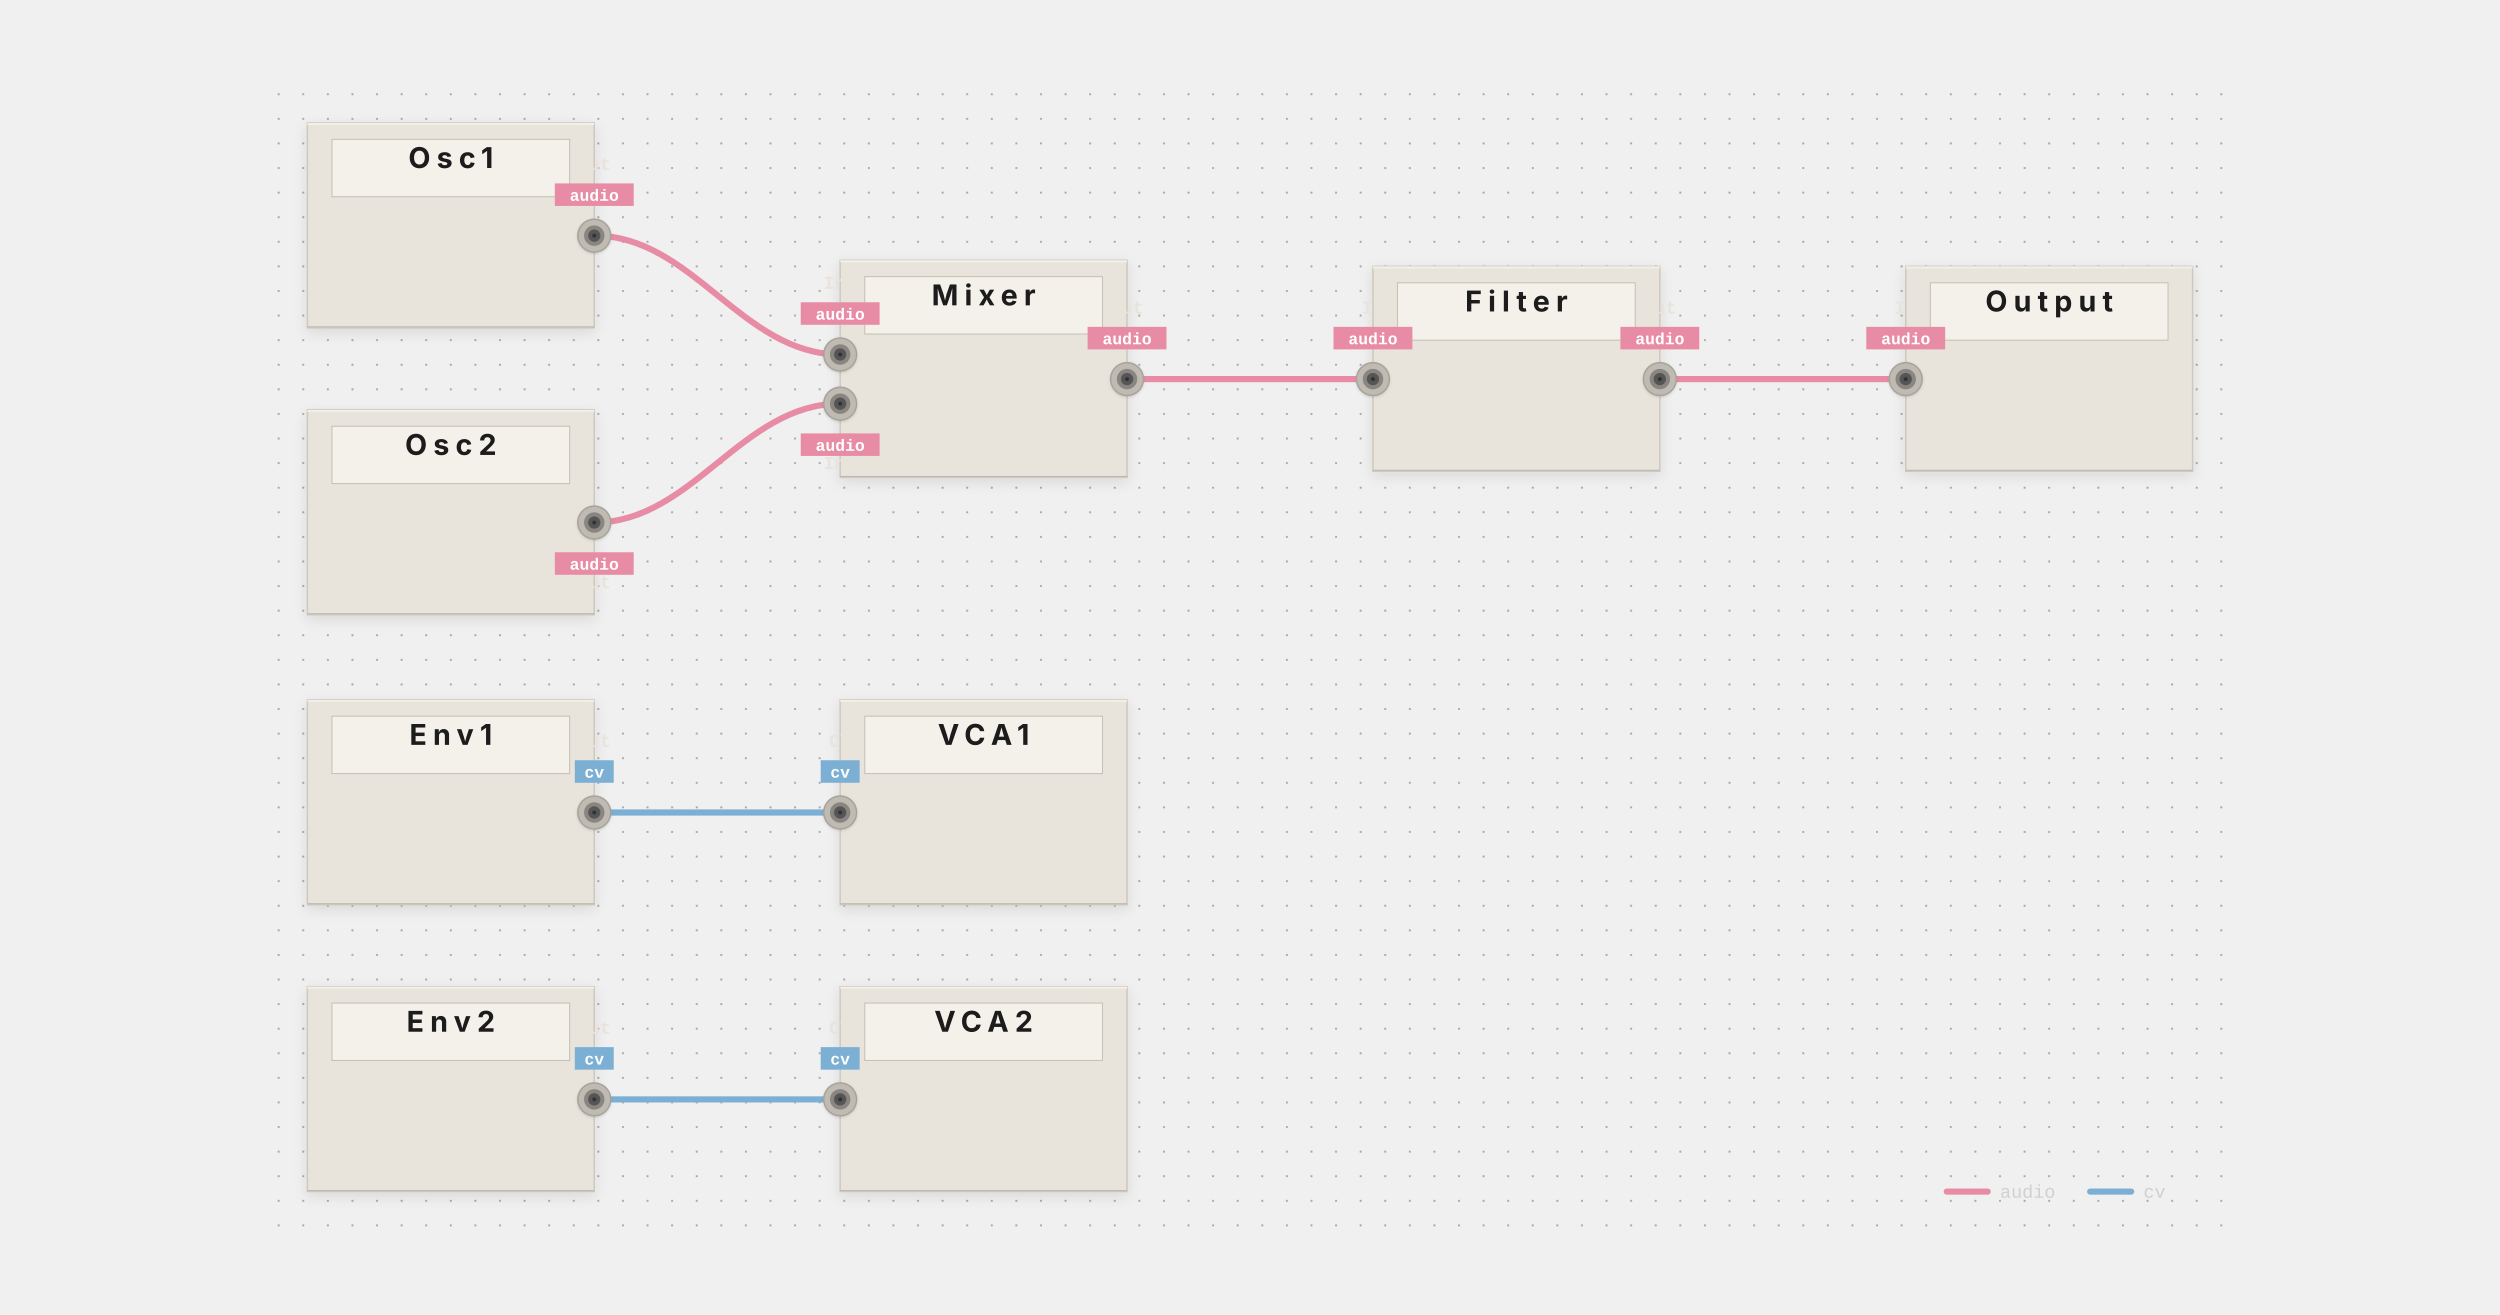
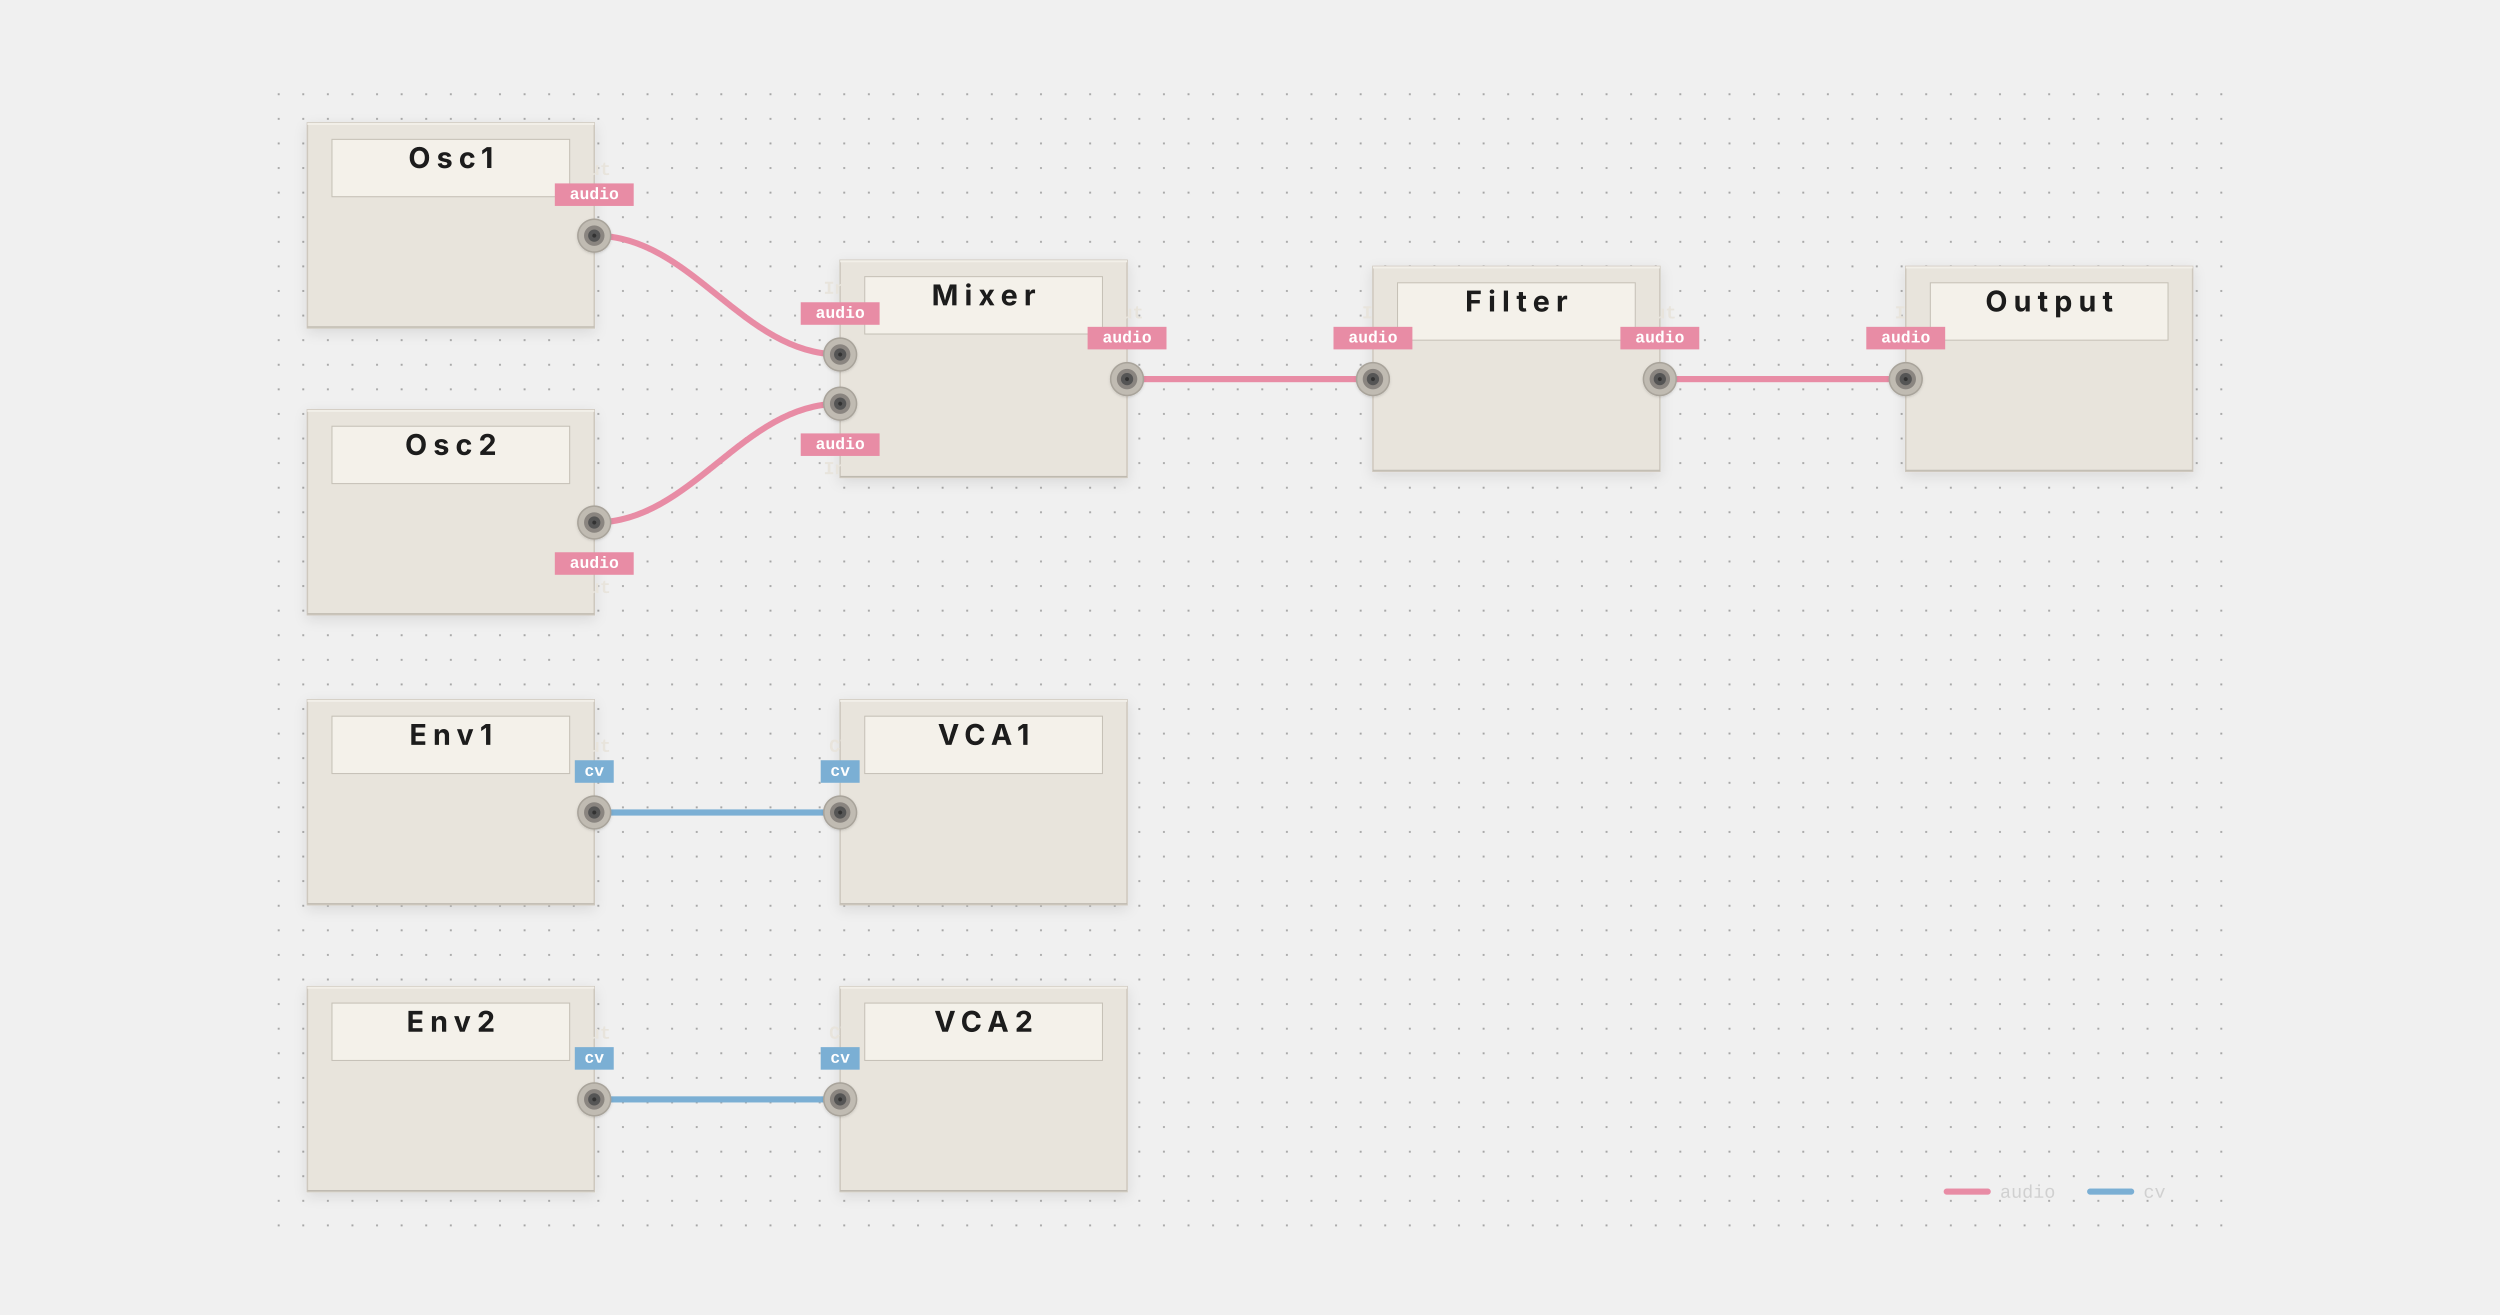
- <svg xmlns="http://www.w3.org/2000/svg" viewBox="-130 -40 1220 641.5" width="100%" data-pf-min-width="1220" role="img" aria-labelledby="pf-96cb9b-title pf-96cb9b-desc">
+ <svg xmlns="http://www.w3.org/2000/svg" viewBox="-130 -40 1220 641.5" width="100%" data-pf-min-width="1220" role="img" aria-labelledby="pf-5f3f96-title pf-5f3f96-desc">
  <style>@media print { .pf-panel, .pf-jack { filter: none; } }</style>
  <defs>
-     <filter id="pf-96cb9b-panel-shadow" x="-20%" y="-20%" width="140%" height="140%">
+     <filter id="pf-5f3f96-panel-shadow" x="-20%" y="-20%" width="140%" height="140%">
      <feDropShadow dx="0" dy="2" stdDeviation="3" flood-opacity="0.1" />
    </filter>
-     <filter id="pf-96cb9b-jack-shadow" x="-20%" y="-20%" width="140%" height="140%">
+     <filter id="pf-5f3f96-jack-shadow" x="-20%" y="-20%" width="140%" height="140%">
      <feDropShadow dx="0" dy="0.5" stdDeviation="0.8" flood-opacity="0.15" />
    </filter>
-     <pattern id="pf-96cb9b-dots" width="12" height="12" patternUnits="userSpaceOnUse">
+     <pattern id="pf-5f3f96-dots" width="12" height="12" patternUnits="userSpaceOnUse">
      <circle cx="6" cy="6" r="0.5" fill="#555555" opacity="0.5" />
    </pattern>
  </defs>
  <g class="pf-layer-bg">
-     <rect width="960" height="561.5" fill="url(#pf-96cb9b-dots)" />
+     <rect width="960" height="561.5" fill="url(#pf-5f3f96-dots)" />
  </g>
  <g class="pf-layer-cables">
    <path d="M 160 75 C 208 75, 232 133, 280 133" stroke="#e88ca5" stroke-width="3" fill="none" stroke-linecap="round" stroke-linejoin="round" data-connection="conn-0" data-signal="audio" />
    <path d="M 160 356.5 C 208 356.5, 232 356.5, 280 356.5" stroke="#7bafd4" stroke-width="3" fill="none" stroke-linecap="round" stroke-linejoin="round" data-connection="conn-1" data-signal="cv" />
    <path d="M 160 215 C 208 215, 232 157, 280 157" stroke="#e88ca5" stroke-width="3" fill="none" stroke-linecap="round" stroke-linejoin="round" data-connection="conn-2" data-signal="audio" />
    <path d="M 160 496.5 C 208 496.5, 232 496.5, 280 496.5" stroke="#7bafd4" stroke-width="3" fill="none" stroke-linecap="round" stroke-linejoin="round" data-connection="conn-3" data-signal="cv" />
    <path d="M 420 145 C 468 145, 492 145, 540 145" stroke="#e88ca5" stroke-width="3" fill="none" stroke-linecap="round" stroke-linejoin="round" data-connection="conn-4" data-signal="audio" />
    <path d="M 680 145 C 728 145, 752 145, 800 145" stroke="#e88ca5" stroke-width="3" fill="none" stroke-linecap="round" stroke-linejoin="round" data-connection="conn-5" data-signal="audio" />
    <circle cx="160" cy="75" r="3.5" fill="#d47a93" />
    <circle cx="280" cy="133" r="3.5" fill="#d47a93" />
    <circle cx="160" cy="356.5" r="3.5" fill="#6a9ec3" />
    <circle cx="280" cy="356.5" r="3.5" fill="#6a9ec3" />
    <circle cx="160" cy="215" r="3.5" fill="#d47a93" />
    <circle cx="280" cy="157" r="3.5" fill="#d47a93" />
    <circle cx="160" cy="496.5" r="3.5" fill="#6a9ec3" />
    <circle cx="280" cy="496.5" r="3.5" fill="#6a9ec3" />
    <circle cx="420" cy="145" r="3.5" fill="#d47a93" />
    <circle cx="540" cy="145" r="3.5" fill="#d47a93" />
    <circle cx="680" cy="145" r="3.5" fill="#d47a93" />
    <circle cx="800" cy="145" r="3.5" fill="#d47a93" />
  </g>
  <g class="pf-layer-panels">
-     <g data-module="Osc1" filter="url(#pf-96cb9b-panel-shadow)">
+     <g data-module="Osc1" filter="url(#pf-5f3f96-panel-shadow)">
      <rect x="20" y="20" width="140" height="100" fill="#e8e4dc" stroke="#cec8be" stroke-width="0.75" rx="0" />
      <line x1="20" y1="20.5" x2="160" y2="20.5" stroke="#f2efe8" stroke-width="1" />
      <line x1="20" y1="119.5" x2="160" y2="119.5" stroke="#bdb8ae" stroke-width="0.5" />
      <rect x="32" y="28" width="116" height="28" fill="#f4f1ea" stroke="#c5c0b6" stroke-width="0.5" />
      <text x="90" y="42" text-anchor="middle" font-family="system-ui, -apple-system, BlinkMacSystemFont, 'Segoe UI', sans-serif" font-size="14" font-weight="700" fill="#1a1a1a" letter-spacing="3">Osc1</text>
    </g>
-     <g data-module="Mixer" filter="url(#pf-96cb9b-panel-shadow)">
+     <g data-module="Mixer" filter="url(#pf-5f3f96-panel-shadow)">
      <rect x="280" y="87" width="140" height="106" fill="#e8e4dc" stroke="#cec8be" stroke-width="0.75" rx="0" />
      <line x1="280" y1="87.5" x2="420" y2="87.5" stroke="#f2efe8" stroke-width="1" />
      <line x1="280" y1="192.5" x2="420" y2="192.5" stroke="#bdb8ae" stroke-width="0.5" />
      <rect x="292" y="95" width="116" height="28" fill="#f4f1ea" stroke="#c5c0b6" stroke-width="0.5" />
      <text x="350" y="109" text-anchor="middle" font-family="system-ui, -apple-system, BlinkMacSystemFont, 'Segoe UI', sans-serif" font-size="14" font-weight="700" fill="#1a1a1a" letter-spacing="3">Mixer</text>
    </g>
-     <g data-module="Env1" filter="url(#pf-96cb9b-panel-shadow)">
+     <g data-module="Env1" filter="url(#pf-5f3f96-panel-shadow)">
      <rect x="20" y="301.5" width="140" height="100" fill="#e8e4dc" stroke="#cec8be" stroke-width="0.75" rx="0" />
      <line x1="20" y1="302" x2="160" y2="302" stroke="#f2efe8" stroke-width="1" />
      <line x1="20" y1="401" x2="160" y2="401" stroke="#bdb8ae" stroke-width="0.5" />
      <rect x="32" y="309.5" width="116" height="28" fill="#f4f1ea" stroke="#c5c0b6" stroke-width="0.5" />
      <text x="90" y="323.5" text-anchor="middle" font-family="system-ui, -apple-system, BlinkMacSystemFont, 'Segoe UI', sans-serif" font-size="14" font-weight="700" fill="#1a1a1a" letter-spacing="3">Env1</text>
    </g>
-     <g data-module="VCA1" filter="url(#pf-96cb9b-panel-shadow)">
+     <g data-module="VCA1" filter="url(#pf-5f3f96-panel-shadow)">
      <rect x="280" y="301.5" width="140" height="100" fill="#e8e4dc" stroke="#cec8be" stroke-width="0.75" rx="0" />
      <line x1="280" y1="302" x2="420" y2="302" stroke="#f2efe8" stroke-width="1" />
      <line x1="280" y1="401" x2="420" y2="401" stroke="#bdb8ae" stroke-width="0.5" />
      <rect x="292" y="309.5" width="116" height="28" fill="#f4f1ea" stroke="#c5c0b6" stroke-width="0.5" />
      <text x="350" y="323.5" text-anchor="middle" font-family="system-ui, -apple-system, BlinkMacSystemFont, 'Segoe UI', sans-serif" font-size="14" font-weight="700" fill="#1a1a1a" letter-spacing="3">VCA1</text>
    </g>
-     <g data-module="Osc2" filter="url(#pf-96cb9b-panel-shadow)">
+     <g data-module="Osc2" filter="url(#pf-5f3f96-panel-shadow)">
      <rect x="20" y="160" width="140" height="100" fill="#e8e4dc" stroke="#cec8be" stroke-width="0.75" rx="0" />
      <line x1="20" y1="160.5" x2="160" y2="160.5" stroke="#f2efe8" stroke-width="1" />
      <line x1="20" y1="259.5" x2="160" y2="259.5" stroke="#bdb8ae" stroke-width="0.5" />
      <rect x="32" y="168" width="116" height="28" fill="#f4f1ea" stroke="#c5c0b6" stroke-width="0.5" />
      <text x="90" y="182" text-anchor="middle" font-family="system-ui, -apple-system, BlinkMacSystemFont, 'Segoe UI', sans-serif" font-size="14" font-weight="700" fill="#1a1a1a" letter-spacing="3">Osc2</text>
    </g>
-     <g data-module="Env2" filter="url(#pf-96cb9b-panel-shadow)">
+     <g data-module="Env2" filter="url(#pf-5f3f96-panel-shadow)">
      <rect x="20" y="441.5" width="140" height="100" fill="#e8e4dc" stroke="#cec8be" stroke-width="0.75" rx="0" />
      <line x1="20" y1="442" x2="160" y2="442" stroke="#f2efe8" stroke-width="1" />
      <line x1="20" y1="541" x2="160" y2="541" stroke="#bdb8ae" stroke-width="0.5" />
      <rect x="32" y="449.5" width="116" height="28" fill="#f4f1ea" stroke="#c5c0b6" stroke-width="0.5" />
      <text x="90" y="463.5" text-anchor="middle" font-family="system-ui, -apple-system, BlinkMacSystemFont, 'Segoe UI', sans-serif" font-size="14" font-weight="700" fill="#1a1a1a" letter-spacing="3">Env2</text>
    </g>
-     <g data-module="VCA2" filter="url(#pf-96cb9b-panel-shadow)">
+     <g data-module="VCA2" filter="url(#pf-5f3f96-panel-shadow)">
      <rect x="280" y="441.5" width="140" height="100" fill="#e8e4dc" stroke="#cec8be" stroke-width="0.75" rx="0" />
      <line x1="280" y1="442" x2="420" y2="442" stroke="#f2efe8" stroke-width="1" />
      <line x1="280" y1="541" x2="420" y2="541" stroke="#bdb8ae" stroke-width="0.5" />
      <rect x="292" y="449.5" width="116" height="28" fill="#f4f1ea" stroke="#c5c0b6" stroke-width="0.5" />
      <text x="350" y="463.5" text-anchor="middle" font-family="system-ui, -apple-system, BlinkMacSystemFont, 'Segoe UI', sans-serif" font-size="14" font-weight="700" fill="#1a1a1a" letter-spacing="3">VCA2</text>
    </g>
-     <g data-module="Filter" filter="url(#pf-96cb9b-panel-shadow)">
+     <g data-module="Filter" filter="url(#pf-5f3f96-panel-shadow)">
      <rect x="540" y="90" width="140" height="100" fill="#e8e4dc" stroke="#cec8be" stroke-width="0.75" rx="0" />
      <line x1="540" y1="90.5" x2="680" y2="90.5" stroke="#f2efe8" stroke-width="1" />
      <line x1="540" y1="189.5" x2="680" y2="189.5" stroke="#bdb8ae" stroke-width="0.5" />
      <rect x="552" y="98" width="116" height="28" fill="#f4f1ea" stroke="#c5c0b6" stroke-width="0.5" />
      <text x="610" y="112" text-anchor="middle" font-family="system-ui, -apple-system, BlinkMacSystemFont, 'Segoe UI', sans-serif" font-size="14" font-weight="700" fill="#1a1a1a" letter-spacing="3">Filter</text>
    </g>
-     <g data-module="Output" filter="url(#pf-96cb9b-panel-shadow)">
+     <g data-module="Output" filter="url(#pf-5f3f96-panel-shadow)">
      <rect x="800" y="90" width="140" height="100" fill="#e8e4dc" stroke="#cec8be" stroke-width="0.75" rx="0" />
      <line x1="800" y1="90.5" x2="940" y2="90.5" stroke="#f2efe8" stroke-width="1" />
      <line x1="800" y1="189.5" x2="940" y2="189.5" stroke="#bdb8ae" stroke-width="0.5" />
      <rect x="812" y="98" width="116" height="28" fill="#f4f1ea" stroke="#c5c0b6" stroke-width="0.5" />
      <text x="870" y="112" text-anchor="middle" font-family="system-ui, -apple-system, BlinkMacSystemFont, 'Segoe UI', sans-serif" font-size="14" font-weight="700" fill="#1a1a1a" letter-spacing="3">Output</text>
    </g>
  </g>
  <g class="pf-layer-params" />
  <g class="pf-layer-jacks">
-     <g data-port="osc1.out" filter="url(#pf-96cb9b-jack-shadow)">
+     <g data-port="osc1.out" filter="url(#pf-5f3f96-jack-shadow)">
      <circle cx="160" cy="75" r="8" fill="#c0bbb2" stroke="#a8a39a" stroke-width="0.75" />
      <circle cx="160" cy="75" r="5" fill="#8a8580" />
      <circle cx="160" cy="75" r="3" fill="#555555" />
      <circle cx="160" cy="75" r="1" fill="#333333" />
    </g>
-     <g data-port="mixer.in1" filter="url(#pf-96cb9b-jack-shadow)">
+     <g data-port="mixer.in1" filter="url(#pf-5f3f96-jack-shadow)">
      <circle cx="280" cy="133" r="8" fill="#c0bbb2" stroke="#a8a39a" stroke-width="0.75" />
      <circle cx="280" cy="133" r="5" fill="#8a8580" />
      <circle cx="280" cy="133" r="3" fill="#555555" />
      <circle cx="280" cy="133" r="1" fill="#333333" />
    </g>
-     <g data-port="mixer.in2" filter="url(#pf-96cb9b-jack-shadow)">
+     <g data-port="mixer.in2" filter="url(#pf-5f3f96-jack-shadow)">
      <circle cx="280" cy="157" r="8" fill="#c0bbb2" stroke="#a8a39a" stroke-width="0.75" />
      <circle cx="280" cy="157" r="5" fill="#8a8580" />
      <circle cx="280" cy="157" r="3" fill="#555555" />
      <circle cx="280" cy="157" r="1" fill="#333333" />
    </g>
-     <g data-port="mixer.out" filter="url(#pf-96cb9b-jack-shadow)">
+     <g data-port="mixer.out" filter="url(#pf-5f3f96-jack-shadow)">
      <circle cx="420" cy="145" r="8" fill="#c0bbb2" stroke="#a8a39a" stroke-width="0.75" />
      <circle cx="420" cy="145" r="5" fill="#8a8580" />
      <circle cx="420" cy="145" r="3" fill="#555555" />
      <circle cx="420" cy="145" r="1" fill="#333333" />
    </g>
-     <g data-port="env1.out" filter="url(#pf-96cb9b-jack-shadow)">
+     <g data-port="env1.out" filter="url(#pf-5f3f96-jack-shadow)">
      <circle cx="160" cy="356.5" r="8" fill="#c0bbb2" stroke="#a8a39a" stroke-width="0.75" />
      <circle cx="160" cy="356.5" r="5" fill="#8a8580" />
      <circle cx="160" cy="356.5" r="3" fill="#555555" />
      <circle cx="160" cy="356.5" r="1" fill="#333333" />
    </g>
-     <g data-port="vca1.cv" filter="url(#pf-96cb9b-jack-shadow)">
+     <g data-port="vca1.cv" filter="url(#pf-5f3f96-jack-shadow)">
      <circle cx="280" cy="356.5" r="8" fill="#c0bbb2" stroke="#a8a39a" stroke-width="0.75" />
      <circle cx="280" cy="356.5" r="5" fill="#8a8580" />
      <circle cx="280" cy="356.5" r="3" fill="#555555" />
      <circle cx="280" cy="356.5" r="1" fill="#333333" />
    </g>
-     <g data-port="osc2.out" filter="url(#pf-96cb9b-jack-shadow)">
+     <g data-port="osc2.out" filter="url(#pf-5f3f96-jack-shadow)">
      <circle cx="160" cy="215" r="8" fill="#c0bbb2" stroke="#a8a39a" stroke-width="0.75" />
      <circle cx="160" cy="215" r="5" fill="#8a8580" />
      <circle cx="160" cy="215" r="3" fill="#555555" />
      <circle cx="160" cy="215" r="1" fill="#333333" />
    </g>
-     <g data-port="env2.out" filter="url(#pf-96cb9b-jack-shadow)">
+     <g data-port="env2.out" filter="url(#pf-5f3f96-jack-shadow)">
      <circle cx="160" cy="496.5" r="8" fill="#c0bbb2" stroke="#a8a39a" stroke-width="0.75" />
      <circle cx="160" cy="496.5" r="5" fill="#8a8580" />
      <circle cx="160" cy="496.5" r="3" fill="#555555" />
      <circle cx="160" cy="496.5" r="1" fill="#333333" />
    </g>
-     <g data-port="vca2.cv" filter="url(#pf-96cb9b-jack-shadow)">
+     <g data-port="vca2.cv" filter="url(#pf-5f3f96-jack-shadow)">
      <circle cx="280" cy="496.5" r="8" fill="#c0bbb2" stroke="#a8a39a" stroke-width="0.75" />
      <circle cx="280" cy="496.5" r="5" fill="#8a8580" />
      <circle cx="280" cy="496.5" r="3" fill="#555555" />
      <circle cx="280" cy="496.5" r="1" fill="#333333" />
    </g>
-     <g data-port="filter.in" filter="url(#pf-96cb9b-jack-shadow)">
+     <g data-port="filter.in" filter="url(#pf-5f3f96-jack-shadow)">
      <circle cx="540" cy="145" r="8" fill="#c0bbb2" stroke="#a8a39a" stroke-width="0.75" />
      <circle cx="540" cy="145" r="5" fill="#8a8580" />
      <circle cx="540" cy="145" r="3" fill="#555555" />
      <circle cx="540" cy="145" r="1" fill="#333333" />
    </g>
-     <g data-port="filter.out" filter="url(#pf-96cb9b-jack-shadow)">
+     <g data-port="filter.out" filter="url(#pf-5f3f96-jack-shadow)">
      <circle cx="680" cy="145" r="8" fill="#c0bbb2" stroke="#a8a39a" stroke-width="0.75" />
      <circle cx="680" cy="145" r="5" fill="#8a8580" />
      <circle cx="680" cy="145" r="3" fill="#555555" />
      <circle cx="680" cy="145" r="1" fill="#333333" />
    </g>
-     <g data-port="output.in" filter="url(#pf-96cb9b-jack-shadow)">
+     <g data-port="output.in" filter="url(#pf-5f3f96-jack-shadow)">
      <circle cx="800" cy="145" r="8" fill="#c0bbb2" stroke="#a8a39a" stroke-width="0.75" />
      <circle cx="800" cy="145" r="5" fill="#8a8580" />
      <circle cx="800" cy="145" r="3" fill="#555555" />
      <circle cx="800" cy="145" r="1" fill="#333333" />
    </g>
  </g>
  <g class="pf-layer-labels">
-     <text x="160" y="43" font-family="'SF Mono', 'Fira Code', Consolas, 'Courier New', monospace" font-size="9" fill="#e8e4dc" font-weight="600" text-anchor="middle">Out</text>
+     <text x="160" y="43" font-family="'SF Mono', 'Fira Code', Consolas, 'Courier New', monospace" font-size="9" fill="#e8e4dc" font-weight="600" text-anchor="middle" dominant-baseline="central">Out</text>
    <rect class="pf-port-pill" x="140.75" y="49.5" width="38.5" height="11" rx="0" fill="#e88ca5" data-signal="audio" />
-     <text class="pf-port-pill-text" x="160" y="58" text-anchor="middle" font-family="'SF Mono', 'Fira Code', Consolas, 'Courier New', monospace" font-size="8" fill="#ffffff" font-weight="600">audio</text>
-     <text x="280" y="101" font-family="'SF Mono', 'Fira Code', Consolas, 'Courier New', monospace" font-size="9" fill="#e8e4dc" font-weight="600" text-anchor="middle">In1</text>
+     <text class="pf-port-pill-text" x="160" y="55" text-anchor="middle" dominant-baseline="central" font-family="'SF Mono', 'Fira Code', Consolas, 'Courier New', monospace" font-size="8" fill="#ffffff" font-weight="600">audio</text>
+     <text x="280" y="101" font-family="'SF Mono', 'Fira Code', Consolas, 'Courier New', monospace" font-size="9" fill="#e8e4dc" font-weight="600" text-anchor="middle" dominant-baseline="central">In1</text>
    <rect class="pf-port-pill" x="260.75" y="107.5" width="38.5" height="11" rx="0" fill="#e88ca5" data-signal="audio" />
-     <text class="pf-port-pill-text" x="280" y="116" text-anchor="middle" font-family="'SF Mono', 'Fira Code', Consolas, 'Courier New', monospace" font-size="8" fill="#ffffff" font-weight="600">audio</text>
-     <text x="280" y="189" font-family="'SF Mono', 'Fira Code', Consolas, 'Courier New', monospace" font-size="9" fill="#e8e4dc" font-weight="600" text-anchor="middle">In2</text>
+     <text class="pf-port-pill-text" x="280" y="113" text-anchor="middle" dominant-baseline="central" font-family="'SF Mono', 'Fira Code', Consolas, 'Courier New', monospace" font-size="8" fill="#ffffff" font-weight="600">audio</text>
+     <text x="280" y="189" font-family="'SF Mono', 'Fira Code', Consolas, 'Courier New', monospace" font-size="9" fill="#e8e4dc" font-weight="600" text-anchor="middle" dominant-baseline="central">In2</text>
    <rect class="pf-port-pill" x="260.75" y="171.5" width="38.5" height="11" rx="0" fill="#e88ca5" data-signal="audio" />
-     <text class="pf-port-pill-text" x="280" y="180" text-anchor="middle" font-family="'SF Mono', 'Fira Code', Consolas, 'Courier New', monospace" font-size="8" fill="#ffffff" font-weight="600">audio</text>
-     <text x="420" y="113" font-family="'SF Mono', 'Fira Code', Consolas, 'Courier New', monospace" font-size="9" fill="#e8e4dc" font-weight="600" text-anchor="middle">Out</text>
+     <text class="pf-port-pill-text" x="280" y="177" text-anchor="middle" dominant-baseline="central" font-family="'SF Mono', 'Fira Code', Consolas, 'Courier New', monospace" font-size="8" fill="#ffffff" font-weight="600">audio</text>
+     <text x="420" y="113" font-family="'SF Mono', 'Fira Code', Consolas, 'Courier New', monospace" font-size="9" fill="#e8e4dc" font-weight="600" text-anchor="middle" dominant-baseline="central">Out</text>
    <rect class="pf-port-pill" x="400.75" y="119.5" width="38.5" height="11" rx="0" fill="#e88ca5" data-signal="audio" />
-     <text class="pf-port-pill-text" x="420" y="128" text-anchor="middle" font-family="'SF Mono', 'Fira Code', Consolas, 'Courier New', monospace" font-size="8" fill="#ffffff" font-weight="600">audio</text>
-     <text x="160" y="324.5" font-family="'SF Mono', 'Fira Code', Consolas, 'Courier New', monospace" font-size="9" fill="#e8e4dc" font-weight="600" text-anchor="middle">Out</text>
+     <text class="pf-port-pill-text" x="420" y="125" text-anchor="middle" dominant-baseline="central" font-family="'SF Mono', 'Fira Code', Consolas, 'Courier New', monospace" font-size="8" fill="#ffffff" font-weight="600">audio</text>
+     <text x="160" y="324.5" font-family="'SF Mono', 'Fira Code', Consolas, 'Courier New', monospace" font-size="9" fill="#e8e4dc" font-weight="600" text-anchor="middle" dominant-baseline="central">Out</text>
    <rect class="pf-port-pill" x="150.5" y="331" width="19" height="11" rx="0" fill="#7bafd4" data-signal="cv" />
-     <text class="pf-port-pill-text" x="160" y="339.5" text-anchor="middle" font-family="'SF Mono', 'Fira Code', Consolas, 'Courier New', monospace" font-size="8" fill="#ffffff" font-weight="600">cv</text>
-     <text x="280" y="324.5" font-family="'SF Mono', 'Fira Code', Consolas, 'Courier New', monospace" font-size="9" fill="#e8e4dc" font-weight="600" text-anchor="middle">CV</text>
+     <text class="pf-port-pill-text" x="160" y="336.5" text-anchor="middle" dominant-baseline="central" font-family="'SF Mono', 'Fira Code', Consolas, 'Courier New', monospace" font-size="8" fill="#ffffff" font-weight="600">cv</text>
+     <text x="280" y="324.5" font-family="'SF Mono', 'Fira Code', Consolas, 'Courier New', monospace" font-size="9" fill="#e8e4dc" font-weight="600" text-anchor="middle" dominant-baseline="central">CV</text>
    <rect class="pf-port-pill" x="270.5" y="331" width="19" height="11" rx="0" fill="#7bafd4" data-signal="cv" />
-     <text class="pf-port-pill-text" x="280" y="339.5" text-anchor="middle" font-family="'SF Mono', 'Fira Code', Consolas, 'Courier New', monospace" font-size="8" fill="#ffffff" font-weight="600">cv</text>
-     <text x="160" y="247" font-family="'SF Mono', 'Fira Code', Consolas, 'Courier New', monospace" font-size="9" fill="#e8e4dc" font-weight="600" text-anchor="middle">Out</text>
+     <text class="pf-port-pill-text" x="280" y="336.5" text-anchor="middle" dominant-baseline="central" font-family="'SF Mono', 'Fira Code', Consolas, 'Courier New', monospace" font-size="8" fill="#ffffff" font-weight="600">cv</text>
+     <text x="160" y="247" font-family="'SF Mono', 'Fira Code', Consolas, 'Courier New', monospace" font-size="9" fill="#e8e4dc" font-weight="600" text-anchor="middle" dominant-baseline="central">Out</text>
    <rect class="pf-port-pill" x="140.75" y="229.5" width="38.5" height="11" rx="0" fill="#e88ca5" data-signal="audio" />
-     <text class="pf-port-pill-text" x="160" y="238" text-anchor="middle" font-family="'SF Mono', 'Fira Code', Consolas, 'Courier New', monospace" font-size="8" fill="#ffffff" font-weight="600">audio</text>
-     <text x="160" y="464.5" font-family="'SF Mono', 'Fira Code', Consolas, 'Courier New', monospace" font-size="9" fill="#e8e4dc" font-weight="600" text-anchor="middle">Out</text>
+     <text class="pf-port-pill-text" x="160" y="235" text-anchor="middle" dominant-baseline="central" font-family="'SF Mono', 'Fira Code', Consolas, 'Courier New', monospace" font-size="8" fill="#ffffff" font-weight="600">audio</text>
+     <text x="160" y="464.5" font-family="'SF Mono', 'Fira Code', Consolas, 'Courier New', monospace" font-size="9" fill="#e8e4dc" font-weight="600" text-anchor="middle" dominant-baseline="central">Out</text>
    <rect class="pf-port-pill" x="150.5" y="471" width="19" height="11" rx="0" fill="#7bafd4" data-signal="cv" />
-     <text class="pf-port-pill-text" x="160" y="479.5" text-anchor="middle" font-family="'SF Mono', 'Fira Code', Consolas, 'Courier New', monospace" font-size="8" fill="#ffffff" font-weight="600">cv</text>
-     <text x="280" y="464.5" font-family="'SF Mono', 'Fira Code', Consolas, 'Courier New', monospace" font-size="9" fill="#e8e4dc" font-weight="600" text-anchor="middle">CV</text>
+     <text class="pf-port-pill-text" x="160" y="476.5" text-anchor="middle" dominant-baseline="central" font-family="'SF Mono', 'Fira Code', Consolas, 'Courier New', monospace" font-size="8" fill="#ffffff" font-weight="600">cv</text>
+     <text x="280" y="464.5" font-family="'SF Mono', 'Fira Code', Consolas, 'Courier New', monospace" font-size="9" fill="#e8e4dc" font-weight="600" text-anchor="middle" dominant-baseline="central">CV</text>
    <rect class="pf-port-pill" x="270.5" y="471" width="19" height="11" rx="0" fill="#7bafd4" data-signal="cv" />
-     <text class="pf-port-pill-text" x="280" y="479.5" text-anchor="middle" font-family="'SF Mono', 'Fira Code', Consolas, 'Courier New', monospace" font-size="8" fill="#ffffff" font-weight="600">cv</text>
-     <text x="540" y="113" font-family="'SF Mono', 'Fira Code', Consolas, 'Courier New', monospace" font-size="9" fill="#e8e4dc" font-weight="600" text-anchor="middle">In</text>
+     <text class="pf-port-pill-text" x="280" y="476.5" text-anchor="middle" dominant-baseline="central" font-family="'SF Mono', 'Fira Code', Consolas, 'Courier New', monospace" font-size="8" fill="#ffffff" font-weight="600">cv</text>
+     <text x="540" y="113" font-family="'SF Mono', 'Fira Code', Consolas, 'Courier New', monospace" font-size="9" fill="#e8e4dc" font-weight="600" text-anchor="middle" dominant-baseline="central">In</text>
    <rect class="pf-port-pill" x="520.75" y="119.5" width="38.5" height="11" rx="0" fill="#e88ca5" data-signal="audio" />
-     <text class="pf-port-pill-text" x="540" y="128" text-anchor="middle" font-family="'SF Mono', 'Fira Code', Consolas, 'Courier New', monospace" font-size="8" fill="#ffffff" font-weight="600">audio</text>
-     <text x="680" y="113" font-family="'SF Mono', 'Fira Code', Consolas, 'Courier New', monospace" font-size="9" fill="#e8e4dc" font-weight="600" text-anchor="middle">Out</text>
+     <text class="pf-port-pill-text" x="540" y="125" text-anchor="middle" dominant-baseline="central" font-family="'SF Mono', 'Fira Code', Consolas, 'Courier New', monospace" font-size="8" fill="#ffffff" font-weight="600">audio</text>
+     <text x="680" y="113" font-family="'SF Mono', 'Fira Code', Consolas, 'Courier New', monospace" font-size="9" fill="#e8e4dc" font-weight="600" text-anchor="middle" dominant-baseline="central">Out</text>
    <rect class="pf-port-pill" x="660.75" y="119.5" width="38.5" height="11" rx="0" fill="#e88ca5" data-signal="audio" />
-     <text class="pf-port-pill-text" x="680" y="128" text-anchor="middle" font-family="'SF Mono', 'Fira Code', Consolas, 'Courier New', monospace" font-size="8" fill="#ffffff" font-weight="600">audio</text>
-     <text x="800" y="113" font-family="'SF Mono', 'Fira Code', Consolas, 'Courier New', monospace" font-size="9" fill="#e8e4dc" font-weight="600" text-anchor="middle">In</text>
+     <text class="pf-port-pill-text" x="680" y="125" text-anchor="middle" dominant-baseline="central" font-family="'SF Mono', 'Fira Code', Consolas, 'Courier New', monospace" font-size="8" fill="#ffffff" font-weight="600">audio</text>
+     <text x="800" y="113" font-family="'SF Mono', 'Fira Code', Consolas, 'Courier New', monospace" font-size="9" fill="#e8e4dc" font-weight="600" text-anchor="middle" dominant-baseline="central">In</text>
    <rect class="pf-port-pill" x="780.75" y="119.5" width="38.5" height="11" rx="0" fill="#e88ca5" data-signal="audio" />
-     <text class="pf-port-pill-text" x="800" y="128" text-anchor="middle" font-family="'SF Mono', 'Fira Code', Consolas, 'Courier New', monospace" font-size="8" fill="#ffffff" font-weight="600">audio</text>
+     <text class="pf-port-pill-text" x="800" y="125" text-anchor="middle" dominant-baseline="central" font-family="'SF Mono', 'Fira Code', Consolas, 'Courier New', monospace" font-size="8" fill="#ffffff" font-weight="600">audio</text>
  </g>
  <g class="pf-layer-annotations" />
  <g class="pf-layer-legend">
    <g transform="translate(820, 541.5)">
      <line x1="0" y1="0" x2="20" y2="0" stroke="#e88ca5" stroke-width="3" stroke-linecap="round" />
      <text x="26" y="3" font-family="'SF Mono', 'Fira Code', Consolas, 'Courier New', monospace" font-size="9" fill="#d0d0d0">audio</text>
    </g>
    <g transform="translate(890, 541.5)">
      <line x1="0" y1="0" x2="20" y2="0" stroke="#7bafd4" stroke-width="3" stroke-linecap="round" />
      <text x="26" y="3" font-family="'SF Mono', 'Fira Code', Consolas, 'Courier New', monospace" font-size="9" fill="#d0d0d0">cv</text>
    </g>
  </g>
</svg>
